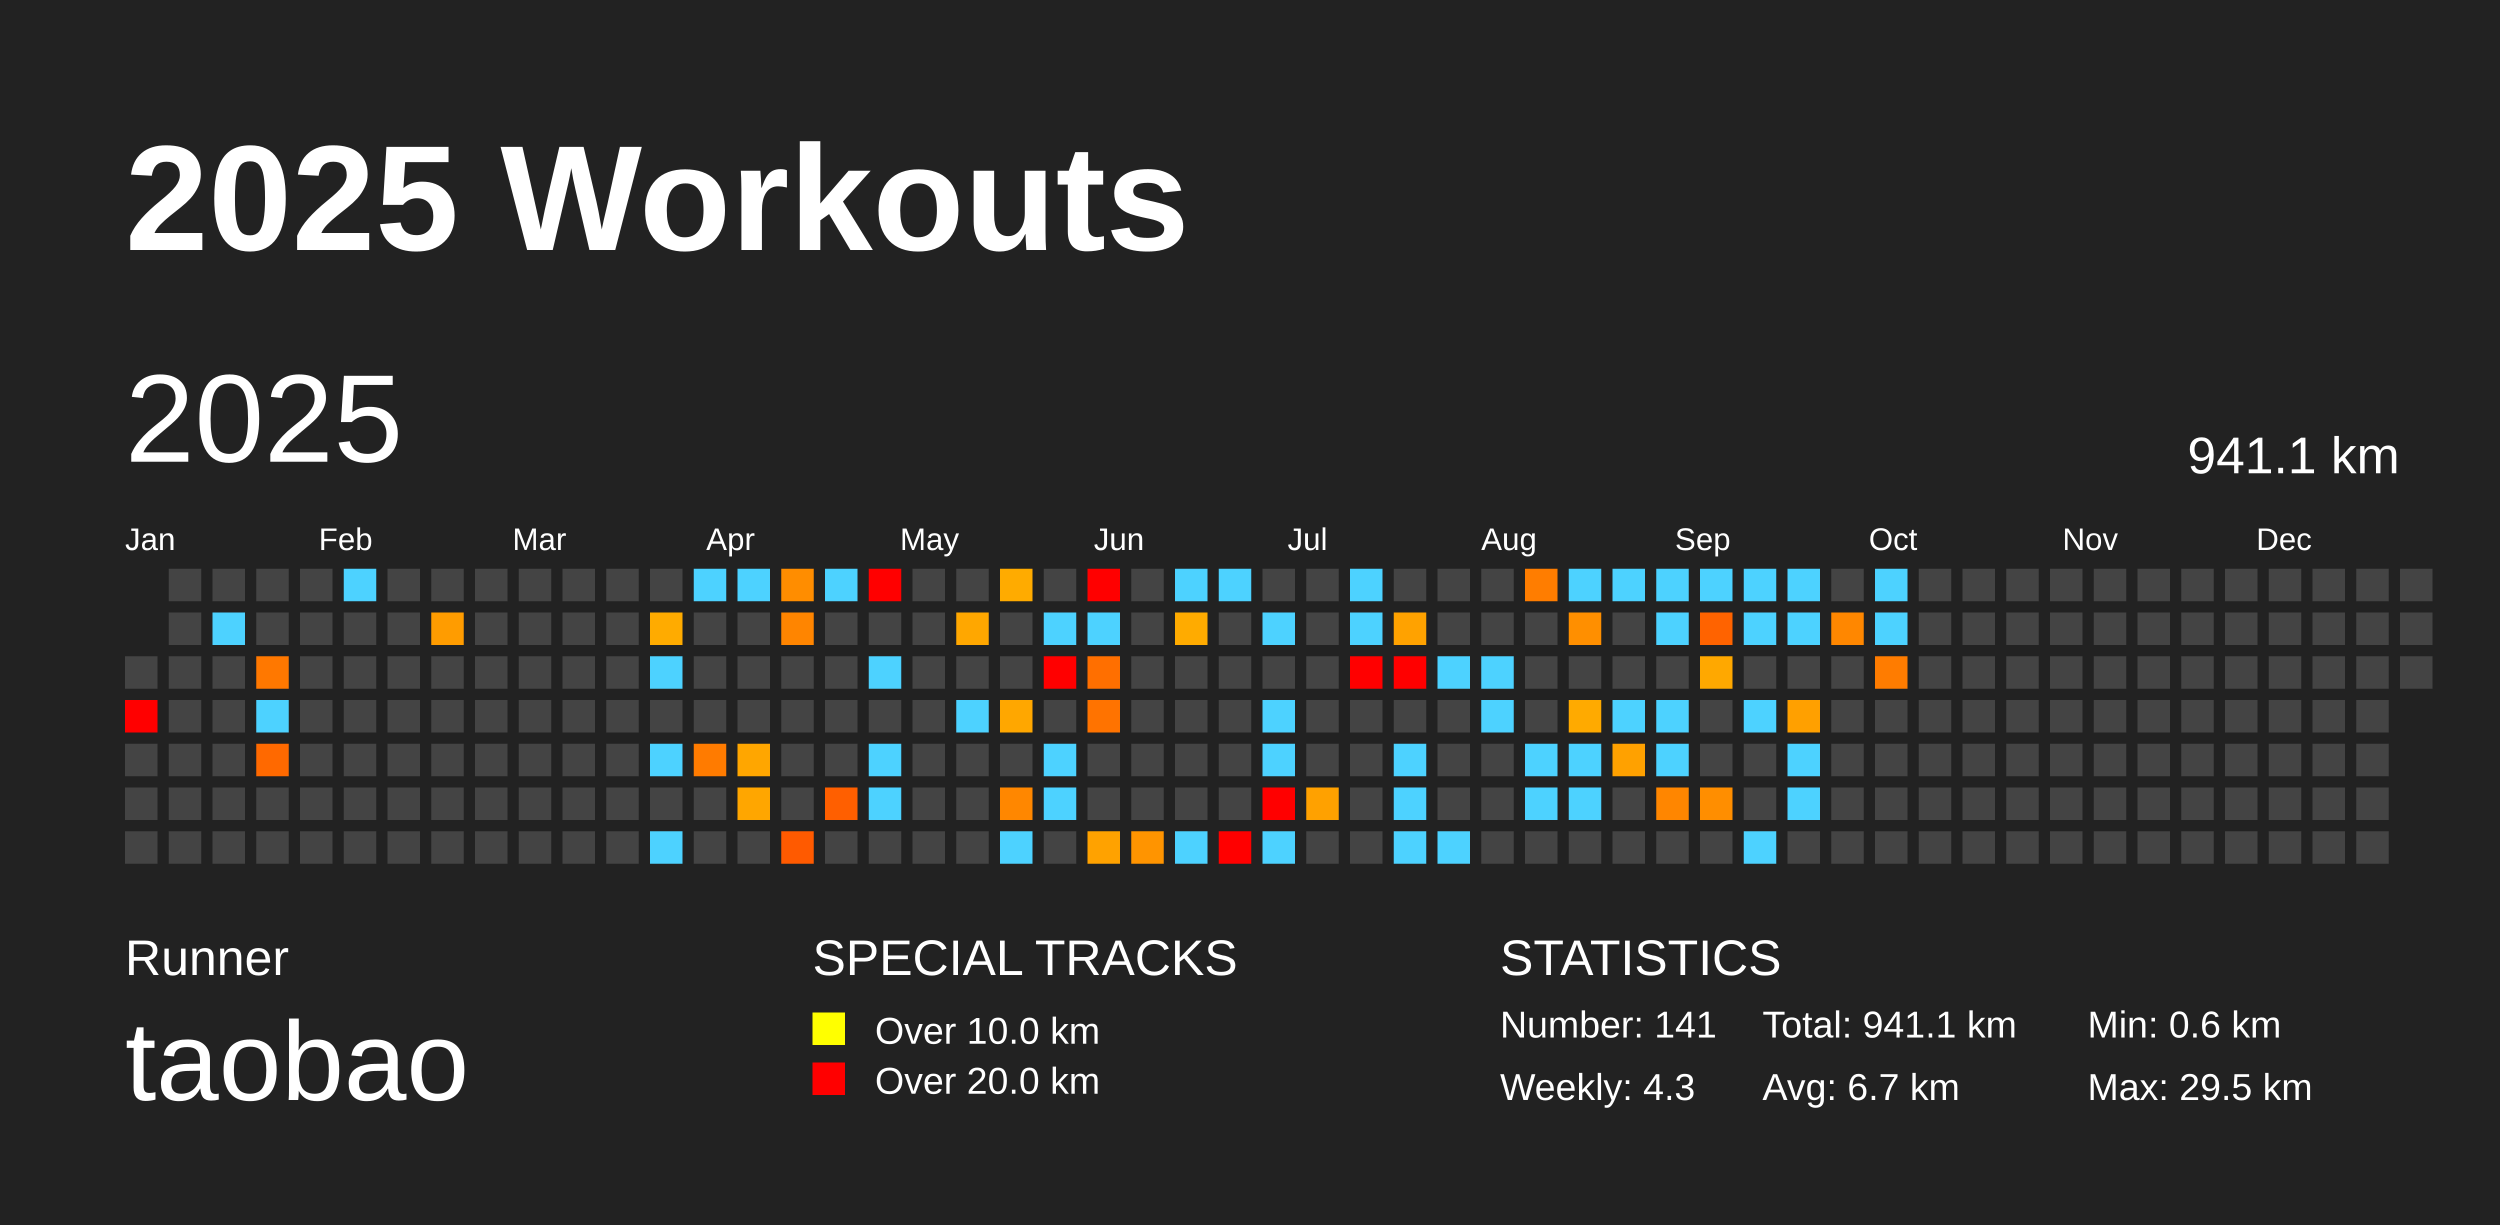
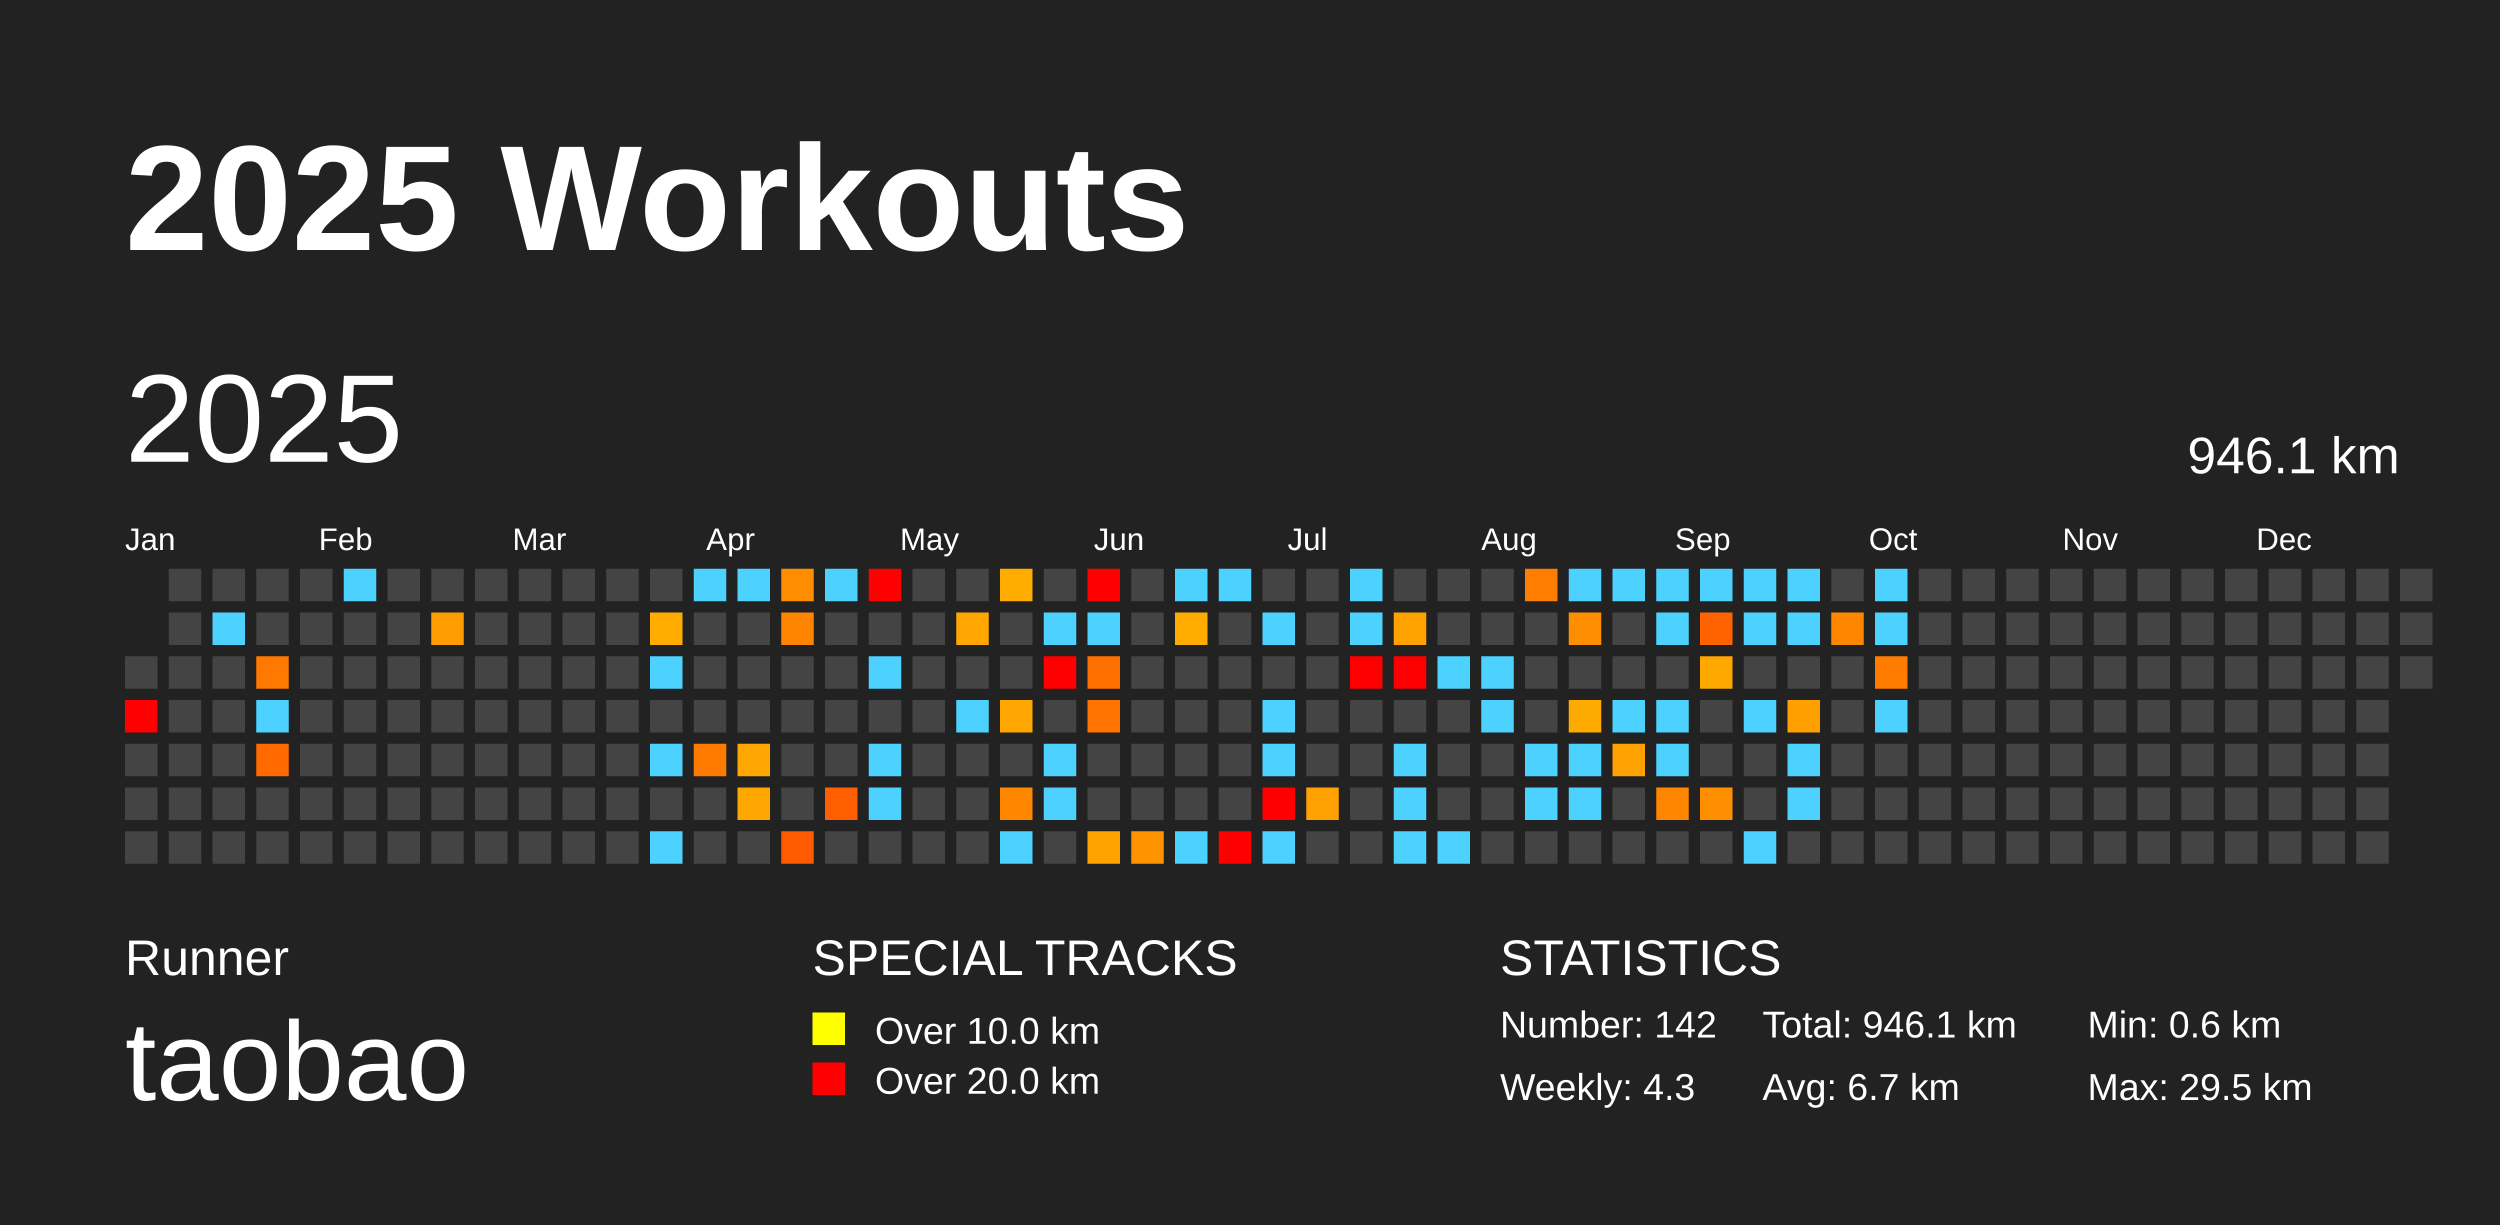
<svg xmlns="http://www.w3.org/2000/svg" baseProfile="full" height="98mm" version="1.1" viewBox="0,0,200,98" width="200mm">
  <defs />
  <rect fill="#222222" height="98" width="200" x="0" y="0" />
  <text fill="#FFFFFF" style="font-size:12px; font-family:Arial; font-weight:bold;" x="10" y="20">2025 Workouts</text>
  <text fill="#FFFFFF" style="font-size:4px; font-family:Arial" x="10" y="78">Runner</text>
  <text fill="#FFFFFF" style="font-size:9px; font-family:Arial" x="10" y="88">taobao</text>
  <text fill="#FFFFFF" style="font-size:4px; font-family:Arial" x="65" y="78">SPECIAL TRACKS</text>
  <rect fill="yellow" height="2.6" width="2.6" x="65" y="81" />
  <text fill="#FFFFFF" style="font-size:3px; font-family:Arial" x="70" y="83.5">Over 10.0 km</text>
  <rect fill="red" height="2.6" width="2.6" x="65" y="85" />
  <text fill="#FFFFFF" style="font-size:3px; font-family:Arial" x="70" y="87.5">Over 20.0 km</text>
  <text fill="#FFFFFF" style="font-size:4px; font-family:Arial" x="120" y="78">STATISTICS</text>
-   <text fill="#FFFFFF" style="font-size:3px; font-family:Arial" x="120" y="83">Number: 141</text>
+   <text fill="#FFFFFF" style="font-size:3px; font-family:Arial" x="120" y="83">Number: 142</text>
  <text fill="#FFFFFF" style="font-size:3px; font-family:Arial" x="120" y="88">Weekly: 4.3</text>
-   <text fill="#FFFFFF" style="font-size:3px; font-family:Arial" x="141" y="83">Total: 941.1 km</text>
+   <text fill="#FFFFFF" style="font-size:3px; font-family:Arial" x="141" y="83">Total: 946.1 km</text>
  <text fill="#FFFFFF" style="font-size:3px; font-family:Arial" x="141" y="88">Avg: 6.7 km</text>
  <text fill="#FFFFFF" style="font-size:3px; font-family:Arial" x="167" y="83">Min: 0.6 km</text>
  <text fill="#FFFFFF" style="font-size:3px; font-family:Arial" x="167" y="88">Max: 29.5 km</text>
  <text dominant-baseline="hanging" fill="#FFFFFF" style="font-size:10.0px; font-family:Arial;" x="10" y="30">2025</text>
-   <text dominant-baseline="hanging" fill="#FFFFFF" style="font-size:4.125px; font-family:Arial;" x="175" y="35">941.1 km</text>
+   <text dominant-baseline="hanging" fill="#FFFFFF" style="font-size:4.125px; font-family:Arial;" x="175" y="35">946.1 km</text>
  <text fill="#FFFFFF" style="font-size:2.5px; font-family:Arial" x="10.0" y="44">Jan</text>
  <text fill="#FFFFFF" style="font-size:2.5px; font-family:Arial" x="25.5" y="44">Feb</text>
  <text fill="#FFFFFF" style="font-size:2.5px; font-family:Arial" x="41.0" y="44">Mar</text>
  <text fill="#FFFFFF" style="font-size:2.5px; font-family:Arial" x="56.5" y="44">Apr</text>
  <text fill="#FFFFFF" style="font-size:2.5px; font-family:Arial" x="72.0" y="44">May</text>
  <text fill="#FFFFFF" style="font-size:2.5px; font-family:Arial" x="87.5" y="44">Jun</text>
  <text fill="#FFFFFF" style="font-size:2.5px; font-family:Arial" x="103.0" y="44">Jul</text>
  <text fill="#FFFFFF" style="font-size:2.5px; font-family:Arial" x="118.5" y="44">Aug</text>
  <text fill="#FFFFFF" style="font-size:2.5px; font-family:Arial" x="134.0" y="44">Sep</text>
  <text fill="#FFFFFF" style="font-size:2.5px; font-family:Arial" x="149.5" y="44">Oct</text>
  <text fill="#FFFFFF" style="font-size:2.5px; font-family:Arial" x="165.0" y="44">Nov</text>
  <text fill="#FFFFFF" style="font-size:2.5px; font-family:Arial" x="180.5" y="44">Dec</text>
  <rect fill="#444444" height="2.6" width="2.6" x="10.0" y="52.5" />
  <rect fill="red" height="2.6" width="2.6" x="10.0" y="56.0" />
  <rect fill="#444444" height="2.6" width="2.6" x="10.0" y="59.5" />
  <rect fill="#444444" height="2.6" width="2.6" x="10.0" y="63.0" />
  <rect fill="#444444" height="2.6" width="2.6" x="10.0" y="66.5" />
  <rect fill="#444444" height="2.6" width="2.6" x="13.5" y="45.5" />
  <rect fill="#444444" height="2.6" width="2.6" x="13.5" y="49.0" />
  <rect fill="#444444" height="2.6" width="2.6" x="13.5" y="52.5" />
  <rect fill="#444444" height="2.6" width="2.6" x="13.5" y="56.0" />
  <rect fill="#444444" height="2.6" width="2.6" x="13.5" y="59.5" />
  <rect fill="#444444" height="2.6" width="2.6" x="13.5" y="63.0" />
  <rect fill="#444444" height="2.6" width="2.6" x="13.5" y="66.5" />
  <rect fill="#444444" height="2.6" width="2.6" x="17.0" y="45.5" />
  <rect fill="#4dd2ff" height="2.6" width="2.6" x="17.0" y="49.0" />
  <rect fill="#444444" height="2.6" width="2.6" x="17.0" y="52.5" />
  <rect fill="#444444" height="2.6" width="2.6" x="17.0" y="56.0" />
  <rect fill="#444444" height="2.6" width="2.6" x="17.0" y="59.5" />
  <rect fill="#444444" height="2.6" width="2.6" x="17.0" y="63.0" />
  <rect fill="#444444" height="2.6" width="2.6" x="17.0" y="66.5" />
  <rect fill="#444444" height="2.6" width="2.6" x="20.5" y="45.5" />
  <rect fill="#444444" height="2.6" width="2.6" x="20.5" y="49.0" />
  <rect fill="#ff7800" height="2.6" width="2.6" x="20.5" y="52.5" />
  <rect fill="#4dd2ff" height="2.6" width="2.6" x="20.5" y="56.0" />
  <rect fill="#ff6900" height="2.6" width="2.6" x="20.5" y="59.5" />
  <rect fill="#444444" height="2.6" width="2.6" x="20.5" y="63.0" />
  <rect fill="#444444" height="2.6" width="2.6" x="20.5" y="66.5" />
  <rect fill="#444444" height="2.6" width="2.6" x="24.0" y="45.5" />
  <rect fill="#444444" height="2.6" width="2.6" x="24.0" y="49.0" />
  <rect fill="#444444" height="2.6" width="2.6" x="24.0" y="52.5" />
  <rect fill="#444444" height="2.6" width="2.6" x="24.0" y="56.0" />
  <rect fill="#444444" height="2.6" width="2.6" x="24.0" y="59.5" />
  <rect fill="#444444" height="2.6" width="2.6" x="24.0" y="63.0" />
  <rect fill="#444444" height="2.6" width="2.6" x="24.0" y="66.5" />
  <rect fill="#4dd2ff" height="2.6" width="2.6" x="27.5" y="45.5" />
  <rect fill="#444444" height="2.6" width="2.6" x="27.5" y="49.0" />
  <rect fill="#444444" height="2.6" width="2.6" x="27.5" y="52.5" />
  <rect fill="#444444" height="2.6" width="2.6" x="27.5" y="56.0" />
  <rect fill="#444444" height="2.6" width="2.6" x="27.5" y="59.5" />
  <rect fill="#444444" height="2.6" width="2.6" x="27.5" y="63.0" />
  <rect fill="#444444" height="2.6" width="2.6" x="27.5" y="66.5" />
  <rect fill="#444444" height="2.6" width="2.6" x="31.0" y="45.5" />
  <rect fill="#444444" height="2.6" width="2.6" x="31.0" y="49.0" />
  <rect fill="#444444" height="2.6" width="2.6" x="31.0" y="52.5" />
  <rect fill="#444444" height="2.6" width="2.6" x="31.0" y="56.0" />
  <rect fill="#444444" height="2.6" width="2.6" x="31.0" y="59.5" />
  <rect fill="#444444" height="2.6" width="2.6" x="31.0" y="63.0" />
  <rect fill="#444444" height="2.6" width="2.6" x="31.0" y="66.5" />
  <rect fill="#444444" height="2.6" width="2.6" x="34.5" y="45.5" />
  <rect fill="#ff9c00" height="2.6" width="2.6" x="34.5" y="49.0" />
  <rect fill="#444444" height="2.6" width="2.6" x="34.5" y="52.5" />
  <rect fill="#444444" height="2.6" width="2.6" x="34.5" y="56.0" />
  <rect fill="#444444" height="2.6" width="2.6" x="34.5" y="59.5" />
  <rect fill="#444444" height="2.6" width="2.6" x="34.5" y="63.0" />
  <rect fill="#444444" height="2.6" width="2.6" x="34.5" y="66.5" />
  <rect fill="#444444" height="2.6" width="2.6" x="38.0" y="45.5" />
  <rect fill="#444444" height="2.6" width="2.6" x="38.0" y="49.0" />
  <rect fill="#444444" height="2.6" width="2.6" x="38.0" y="52.5" />
  <rect fill="#444444" height="2.6" width="2.6" x="38.0" y="56.0" />
  <rect fill="#444444" height="2.6" width="2.6" x="38.0" y="59.5" />
  <rect fill="#444444" height="2.6" width="2.6" x="38.0" y="63.0" />
  <rect fill="#444444" height="2.6" width="2.6" x="38.0" y="66.5" />
  <rect fill="#444444" height="2.6" width="2.6" x="41.5" y="45.5" />
  <rect fill="#444444" height="2.6" width="2.6" x="41.5" y="49.0" />
  <rect fill="#444444" height="2.6" width="2.6" x="41.5" y="52.5" />
  <rect fill="#444444" height="2.6" width="2.6" x="41.5" y="56.0" />
  <rect fill="#444444" height="2.6" width="2.6" x="41.5" y="59.5" />
  <rect fill="#444444" height="2.6" width="2.6" x="41.5" y="63.0" />
  <rect fill="#444444" height="2.6" width="2.6" x="41.5" y="66.5" />
  <rect fill="#444444" height="2.6" width="2.6" x="45.0" y="45.5" />
  <rect fill="#444444" height="2.6" width="2.6" x="45.0" y="49.0" />
  <rect fill="#444444" height="2.6" width="2.6" x="45.0" y="52.5" />
  <rect fill="#444444" height="2.6" width="2.6" x="45.0" y="56.0" />
  <rect fill="#444444" height="2.6" width="2.6" x="45.0" y="59.5" />
  <rect fill="#444444" height="2.6" width="2.6" x="45.0" y="63.0" />
  <rect fill="#444444" height="2.6" width="2.6" x="45.0" y="66.5" />
  <rect fill="#444444" height="2.6" width="2.6" x="48.5" y="45.5" />
  <rect fill="#444444" height="2.6" width="2.6" x="48.5" y="49.0" />
  <rect fill="#444444" height="2.6" width="2.6" x="48.5" y="52.5" />
  <rect fill="#444444" height="2.6" width="2.6" x="48.5" y="56.0" />
  <rect fill="#444444" height="2.6" width="2.6" x="48.5" y="59.5" />
  <rect fill="#444444" height="2.6" width="2.6" x="48.5" y="63.0" />
  <rect fill="#444444" height="2.6" width="2.6" x="48.5" y="66.5" />
  <rect fill="#444444" height="2.6" width="2.6" x="52.0" y="45.5" />
  <rect fill="#ffab00" height="2.6" width="2.6" x="52.0" y="49.0" />
  <rect fill="#4dd2ff" height="2.6" width="2.6" x="52.0" y="52.5" />
  <rect fill="#444444" height="2.6" width="2.6" x="52.0" y="56.0" />
  <rect fill="#4dd2ff" height="2.6" width="2.6" x="52.0" y="59.5" />
  <rect fill="#444444" height="2.6" width="2.6" x="52.0" y="63.0" />
  <rect fill="#4dd2ff" height="2.6" width="2.6" x="52.0" y="66.5" />
  <rect fill="#4dd2ff" height="2.6" width="2.6" x="55.5" y="45.5" />
  <rect fill="#444444" height="2.6" width="2.6" x="55.5" y="49.0" />
  <rect fill="#444444" height="2.6" width="2.6" x="55.5" y="52.5" />
  <rect fill="#444444" height="2.6" width="2.6" x="55.5" y="56.0" />
  <rect fill="#ff7b00" height="2.6" width="2.6" x="55.5" y="59.5" />
  <rect fill="#444444" height="2.6" width="2.6" x="55.5" y="63.0" />
  <rect fill="#444444" height="2.6" width="2.6" x="55.5" y="66.5" />
  <rect fill="#4dd2ff" height="2.6" width="2.6" x="59.0" y="45.5" />
  <rect fill="#444444" height="2.6" width="2.6" x="59.0" y="49.0" />
  <rect fill="#444444" height="2.6" width="2.6" x="59.0" y="52.5" />
  <rect fill="#444444" height="2.6" width="2.6" x="59.0" y="56.0" />
  <rect fill="#ffa600" height="2.6" width="2.6" x="59.0" y="59.5" />
  <rect fill="#ffa600" height="2.6" width="2.6" x="59.0" y="63.0" />
  <rect fill="#444444" height="2.6" width="2.6" x="59.0" y="66.5" />
  <rect fill="#ff8d00" height="2.6" width="2.6" x="62.5" y="45.5" />
  <rect fill="#ff8500" height="2.6" width="2.6" x="62.5" y="49.0" />
  <rect fill="#444444" height="2.6" width="2.6" x="62.5" y="52.5" />
  <rect fill="#444444" height="2.6" width="2.6" x="62.5" y="56.0" />
  <rect fill="#444444" height="2.6" width="2.6" x="62.5" y="59.5" />
  <rect fill="#444444" height="2.6" width="2.6" x="62.5" y="63.0" />
  <rect fill="#ff5a00" height="2.6" width="2.6" x="62.5" y="66.5" />
  <rect fill="#4dd2ff" height="2.6" width="2.6" x="66.0" y="45.5" />
  <rect fill="#444444" height="2.6" width="2.6" x="66.0" y="49.0" />
  <rect fill="#444444" height="2.6" width="2.6" x="66.0" y="52.5" />
  <rect fill="#444444" height="2.6" width="2.6" x="66.0" y="56.0" />
  <rect fill="#444444" height="2.6" width="2.6" x="66.0" y="59.5" />
  <rect fill="#ff5f00" height="2.6" width="2.6" x="66.0" y="63.0" />
  <rect fill="#444444" height="2.6" width="2.6" x="66.0" y="66.5" />
  <rect fill="red" height="2.6" width="2.6" x="69.5" y="45.5" />
  <rect fill="#444444" height="2.6" width="2.6" x="69.5" y="49.0" />
  <rect fill="#4dd2ff" height="2.6" width="2.6" x="69.5" y="52.5" />
  <rect fill="#444444" height="2.6" width="2.6" x="69.5" y="56.0" />
  <rect fill="#4dd2ff" height="2.6" width="2.6" x="69.5" y="59.5" />
  <rect fill="#4dd2ff" height="2.6" width="2.6" x="69.5" y="63.0" />
  <rect fill="#444444" height="2.6" width="2.6" x="69.5" y="66.5" />
  <rect fill="#444444" height="2.6" width="2.6" x="73.0" y="45.5" />
  <rect fill="#444444" height="2.6" width="2.6" x="73.0" y="49.0" />
  <rect fill="#444444" height="2.6" width="2.6" x="73.0" y="52.5" />
  <rect fill="#444444" height="2.6" width="2.6" x="73.0" y="56.0" />
  <rect fill="#444444" height="2.6" width="2.6" x="73.0" y="59.5" />
  <rect fill="#444444" height="2.6" width="2.6" x="73.0" y="63.0" />
  <rect fill="#444444" height="2.6" width="2.6" x="73.0" y="66.5" />
  <rect fill="#444444" height="2.6" width="2.6" x="76.5" y="45.5" />
  <rect fill="#ffa700" height="2.6" width="2.6" x="76.5" y="49.0" />
  <rect fill="#444444" height="2.6" width="2.6" x="76.5" y="52.5" />
  <rect fill="#4dd2ff" height="2.6" width="2.6" x="76.5" y="56.0" />
  <rect fill="#444444" height="2.6" width="2.6" x="76.5" y="59.5" />
  <rect fill="#444444" height="2.6" width="2.6" x="76.5" y="63.0" />
  <rect fill="#444444" height="2.6" width="2.6" x="76.5" y="66.5" />
  <rect fill="#ffab00" height="2.6" width="2.6" x="80.0" y="45.5" />
  <rect fill="#444444" height="2.6" width="2.6" x="80.0" y="49.0" />
  <rect fill="#444444" height="2.6" width="2.6" x="80.0" y="52.5" />
  <rect fill="#ffa700" height="2.6" width="2.6" x="80.0" y="56.0" />
  <rect fill="#444444" height="2.6" width="2.6" x="80.0" y="59.5" />
  <rect fill="#ff8700" height="2.6" width="2.6" x="80.0" y="63.0" />
  <rect fill="#4dd2ff" height="2.6" width="2.6" x="80.0" y="66.5" />
  <rect fill="#444444" height="2.6" width="2.6" x="83.5" y="45.5" />
  <rect fill="#4dd2ff" height="2.6" width="2.6" x="83.5" y="49.0" />
  <rect fill="red" height="2.6" width="2.6" x="83.5" y="52.5" />
  <rect fill="#444444" height="2.6" width="2.6" x="83.5" y="56.0" />
  <rect fill="#4dd2ff" height="2.6" width="2.6" x="83.5" y="59.5" />
  <rect fill="#4dd2ff" height="2.6" width="2.6" x="83.5" y="63.0" />
  <rect fill="#444444" height="2.6" width="2.6" x="83.5" y="66.5" />
  <rect fill="red" height="2.6" width="2.6" x="87.0" y="45.5" />
  <rect fill="#4dd2ff" height="2.6" width="2.6" x="87.0" y="49.0" />
  <rect fill="#ff6f00" height="2.6" width="2.6" x="87.0" y="52.5" />
  <rect fill="#ff7300" height="2.6" width="2.6" x="87.0" y="56.0" />
  <rect fill="#444444" height="2.6" width="2.6" x="87.0" y="59.5" />
  <rect fill="#444444" height="2.6" width="2.6" x="87.0" y="63.0" />
  <rect fill="#ffa200" height="2.6" width="2.6" x="87.0" y="66.5" />
  <rect fill="#444444" height="2.6" width="2.6" x="90.5" y="45.5" />
  <rect fill="#444444" height="2.6" width="2.6" x="90.5" y="49.0" />
  <rect fill="#444444" height="2.6" width="2.6" x="90.5" y="52.5" />
  <rect fill="#444444" height="2.6" width="2.6" x="90.5" y="56.0" />
  <rect fill="#444444" height="2.6" width="2.6" x="90.5" y="59.5" />
  <rect fill="#444444" height="2.6" width="2.6" x="90.5" y="63.0" />
  <rect fill="#ff9400" height="2.6" width="2.6" x="90.5" y="66.5" />
  <rect fill="#4dd2ff" height="2.6" width="2.6" x="94.0" y="45.5" />
  <rect fill="#ffab00" height="2.6" width="2.6" x="94.0" y="49.0" />
  <rect fill="#444444" height="2.6" width="2.6" x="94.0" y="52.5" />
  <rect fill="#444444" height="2.6" width="2.6" x="94.0" y="56.0" />
  <rect fill="#444444" height="2.6" width="2.6" x="94.0" y="59.5" />
  <rect fill="#444444" height="2.6" width="2.6" x="94.0" y="63.0" />
  <rect fill="#4dd2ff" height="2.6" width="2.6" x="94.0" y="66.5" />
  <rect fill="#4dd2ff" height="2.6" width="2.6" x="97.5" y="45.5" />
  <rect fill="#444444" height="2.6" width="2.6" x="97.5" y="49.0" />
  <rect fill="#444444" height="2.6" width="2.6" x="97.5" y="52.5" />
  <rect fill="#444444" height="2.6" width="2.6" x="97.5" y="56.0" />
  <rect fill="#444444" height="2.6" width="2.6" x="97.5" y="59.5" />
  <rect fill="#444444" height="2.6" width="2.6" x="97.5" y="63.0" />
  <rect fill="red" height="2.6" width="2.6" x="97.5" y="66.5" />
  <rect fill="#444444" height="2.6" width="2.6" x="101.0" y="45.5" />
  <rect fill="#4dd2ff" height="2.6" width="2.6" x="101.0" y="49.0" />
  <rect fill="#444444" height="2.6" width="2.6" x="101.0" y="52.5" />
  <rect fill="#4dd2ff" height="2.6" width="2.6" x="101.0" y="56.0" />
  <rect fill="#4dd2ff" height="2.6" width="2.6" x="101.0" y="59.5" />
  <rect fill="red" height="2.6" width="2.6" x="101.0" y="63.0" />
  <rect fill="#4dd2ff" height="2.6" width="2.6" x="101.0" y="66.5" />
  <rect fill="#444444" height="2.6" width="2.6" x="104.5" y="45.5" />
  <rect fill="#444444" height="2.6" width="2.6" x="104.5" y="49.0" />
  <rect fill="#444444" height="2.6" width="2.6" x="104.5" y="52.5" />
  <rect fill="#444444" height="2.6" width="2.6" x="104.5" y="56.0" />
  <rect fill="#444444" height="2.6" width="2.6" x="104.5" y="59.5" />
  <rect fill="#ffa100" height="2.6" width="2.6" x="104.5" y="63.0" />
  <rect fill="#444444" height="2.6" width="2.6" x="104.5" y="66.5" />
  <rect fill="#4dd2ff" height="2.6" width="2.6" x="108.0" y="45.5" />
  <rect fill="#4dd2ff" height="2.6" width="2.6" x="108.0" y="49.0" />
  <rect fill="red" height="2.6" width="2.6" x="108.0" y="52.5" />
  <rect fill="#444444" height="2.6" width="2.6" x="108.0" y="56.0" />
  <rect fill="#444444" height="2.6" width="2.6" x="108.0" y="59.5" />
  <rect fill="#444444" height="2.6" width="2.6" x="108.0" y="63.0" />
  <rect fill="#444444" height="2.6" width="2.6" x="108.0" y="66.5" />
  <rect fill="#444444" height="2.6" width="2.6" x="111.5" y="45.5" />
  <rect fill="#ffa200" height="2.6" width="2.6" x="111.5" y="49.0" />
  <rect fill="red" height="2.6" width="2.6" x="111.5" y="52.5" />
  <rect fill="#444444" height="2.6" width="2.6" x="111.5" y="56.0" />
  <rect fill="#4dd2ff" height="2.6" width="2.6" x="111.5" y="59.5" />
  <rect fill="#4dd2ff" height="2.6" width="2.6" x="111.5" y="63.0" />
  <rect fill="#4dd2ff" height="2.6" width="2.6" x="111.5" y="66.5" />
  <rect fill="#444444" height="2.6" width="2.6" x="115.0" y="45.5" />
  <rect fill="#444444" height="2.6" width="2.6" x="115.0" y="49.0" />
  <rect fill="#4dd2ff" height="2.6" width="2.6" x="115.0" y="52.5" />
  <rect fill="#444444" height="2.6" width="2.6" x="115.0" y="56.0" />
  <rect fill="#444444" height="2.6" width="2.6" x="115.0" y="59.5" />
  <rect fill="#444444" height="2.6" width="2.6" x="115.0" y="63.0" />
  <rect fill="#4dd2ff" height="2.6" width="2.6" x="115.0" y="66.5" />
  <rect fill="#444444" height="2.6" width="2.6" x="118.5" y="45.5" />
  <rect fill="#444444" height="2.6" width="2.6" x="118.5" y="49.0" />
  <rect fill="#4dd2ff" height="2.6" width="2.6" x="118.5" y="52.5" />
  <rect fill="#4dd2ff" height="2.6" width="2.6" x="118.5" y="56.0" />
  <rect fill="#444444" height="2.6" width="2.6" x="118.5" y="59.5" />
  <rect fill="#444444" height="2.6" width="2.6" x="118.5" y="63.0" />
  <rect fill="#444444" height="2.6" width="2.6" x="118.5" y="66.5" />
  <rect fill="#ff7d00" height="2.6" width="2.6" x="122.0" y="45.5" />
  <rect fill="#444444" height="2.6" width="2.6" x="122.0" y="49.0" />
  <rect fill="#444444" height="2.6" width="2.6" x="122.0" y="52.5" />
  <rect fill="#444444" height="2.6" width="2.6" x="122.0" y="56.0" />
  <rect fill="#4dd2ff" height="2.6" width="2.6" x="122.0" y="59.5" />
  <rect fill="#4dd2ff" height="2.6" width="2.6" x="122.0" y="63.0" />
  <rect fill="#444444" height="2.6" width="2.6" x="122.0" y="66.5" />
  <rect fill="#4dd2ff" height="2.6" width="2.6" x="125.5" y="45.5" />
  <rect fill="#ff8f00" height="2.6" width="2.6" x="125.5" y="49.0" />
  <rect fill="#444444" height="2.6" width="2.6" x="125.5" y="52.5" />
  <rect fill="#ffaa00" height="2.6" width="2.6" x="125.5" y="56.0" />
  <rect fill="#4dd2ff" height="2.6" width="2.6" x="125.5" y="59.5" />
  <rect fill="#4dd2ff" height="2.6" width="2.6" x="125.5" y="63.0" />
  <rect fill="#444444" height="2.6" width="2.6" x="125.5" y="66.5" />
  <rect fill="#4dd2ff" height="2.6" width="2.6" x="129.0" y="45.5" />
  <rect fill="#444444" height="2.6" width="2.6" x="129.0" y="49.0" />
  <rect fill="#444444" height="2.6" width="2.6" x="129.0" y="52.5" />
  <rect fill="#4dd2ff" height="2.6" width="2.6" x="129.0" y="56.0" />
  <rect fill="#ffa100" height="2.6" width="2.6" x="129.0" y="59.5" />
  <rect fill="#444444" height="2.6" width="2.6" x="129.0" y="63.0" />
  <rect fill="#444444" height="2.6" width="2.6" x="129.0" y="66.5" />
  <rect fill="#4dd2ff" height="2.6" width="2.6" x="132.5" y="45.5" />
  <rect fill="#4dd2ff" height="2.6" width="2.6" x="132.5" y="49.0" />
  <rect fill="#444444" height="2.6" width="2.6" x="132.5" y="52.5" />
  <rect fill="#4dd2ff" height="2.6" width="2.6" x="132.5" y="56.0" />
  <rect fill="#4dd2ff" height="2.6" width="2.6" x="132.5" y="59.5" />
  <rect fill="#ff8600" height="2.6" width="2.6" x="132.5" y="63.0" />
  <rect fill="#444444" height="2.6" width="2.6" x="132.5" y="66.5" />
  <rect fill="#4dd2ff" height="2.6" width="2.6" x="136.0" y="45.5" />
  <rect fill="#ff6300" height="2.6" width="2.6" x="136.0" y="49.0" />
  <rect fill="#ffa800" height="2.6" width="2.6" x="136.0" y="52.5" />
  <rect fill="#444444" height="2.6" width="2.6" x="136.0" y="56.0" />
  <rect fill="#444444" height="2.6" width="2.6" x="136.0" y="59.5" />
  <rect fill="#ff8e00" height="2.6" width="2.6" x="136.0" y="63.0" />
  <rect fill="#444444" height="2.6" width="2.6" x="136.0" y="66.5" />
  <rect fill="#4dd2ff" height="2.6" width="2.6" x="139.5" y="45.5" />
  <rect fill="#4dd2ff" height="2.6" width="2.6" x="139.5" y="49.0" />
  <rect fill="#444444" height="2.6" width="2.6" x="139.5" y="52.5" />
  <rect fill="#4dd2ff" height="2.6" width="2.6" x="139.5" y="56.0" />
  <rect fill="#444444" height="2.6" width="2.6" x="139.5" y="59.5" />
  <rect fill="#444444" height="2.6" width="2.6" x="139.5" y="63.0" />
  <rect fill="#4dd2ff" height="2.6" width="2.6" x="139.5" y="66.5" />
  <rect fill="#4dd2ff" height="2.6" width="2.6" x="143.0" y="45.5" />
  <rect fill="#4dd2ff" height="2.6" width="2.6" x="143.0" y="49.0" />
  <rect fill="#444444" height="2.6" width="2.6" x="143.0" y="52.5" />
  <rect fill="#ffa000" height="2.6" width="2.6" x="143.0" y="56.0" />
  <rect fill="#4dd2ff" height="2.6" width="2.6" x="143.0" y="59.5" />
  <rect fill="#4dd2ff" height="2.6" width="2.6" x="143.0" y="63.0" />
  <rect fill="#444444" height="2.6" width="2.6" x="143.0" y="66.5" />
  <rect fill="#444444" height="2.6" width="2.6" x="146.5" y="45.5" />
  <rect fill="#ff8700" height="2.6" width="2.6" x="146.5" y="49.0" />
  <rect fill="#444444" height="2.6" width="2.6" x="146.5" y="52.5" />
  <rect fill="#444444" height="2.6" width="2.6" x="146.5" y="56.0" />
  <rect fill="#444444" height="2.6" width="2.6" x="146.5" y="59.5" />
  <rect fill="#444444" height="2.6" width="2.6" x="146.5" y="63.0" />
  <rect fill="#444444" height="2.6" width="2.6" x="146.5" y="66.5" />
  <rect fill="#4dd2ff" height="2.6" width="2.6" x="150.0" y="45.5" />
  <rect fill="#4dd2ff" height="2.6" width="2.6" x="150.0" y="49.0" />
  <rect fill="#ff7c00" height="2.6" width="2.6" x="150.0" y="52.5" />
-   <rect fill="#444444" height="2.6" width="2.6" x="150.0" y="56.0" />
+   <rect fill="#4dd2ff" height="2.6" width="2.6" x="150.0" y="56.0" />
  <rect fill="#444444" height="2.6" width="2.6" x="150.0" y="59.5" />
  <rect fill="#444444" height="2.6" width="2.6" x="150.0" y="63.0" />
  <rect fill="#444444" height="2.6" width="2.6" x="150.0" y="66.5" />
  <rect fill="#444444" height="2.6" width="2.6" x="153.5" y="45.5" />
  <rect fill="#444444" height="2.6" width="2.6" x="153.5" y="49.0" />
  <rect fill="#444444" height="2.6" width="2.6" x="153.5" y="52.5" />
  <rect fill="#444444" height="2.6" width="2.6" x="153.5" y="56.0" />
  <rect fill="#444444" height="2.6" width="2.6" x="153.5" y="59.5" />
  <rect fill="#444444" height="2.6" width="2.6" x="153.5" y="63.0" />
  <rect fill="#444444" height="2.6" width="2.6" x="153.5" y="66.5" />
  <rect fill="#444444" height="2.6" width="2.6" x="157.0" y="45.5" />
  <rect fill="#444444" height="2.6" width="2.6" x="157.0" y="49.0" />
  <rect fill="#444444" height="2.6" width="2.6" x="157.0" y="52.5" />
  <rect fill="#444444" height="2.6" width="2.6" x="157.0" y="56.0" />
  <rect fill="#444444" height="2.6" width="2.6" x="157.0" y="59.5" />
  <rect fill="#444444" height="2.6" width="2.6" x="157.0" y="63.0" />
  <rect fill="#444444" height="2.6" width="2.6" x="157.0" y="66.5" />
  <rect fill="#444444" height="2.6" width="2.6" x="160.5" y="45.5" />
  <rect fill="#444444" height="2.6" width="2.6" x="160.5" y="49.0" />
  <rect fill="#444444" height="2.6" width="2.6" x="160.5" y="52.5" />
  <rect fill="#444444" height="2.6" width="2.6" x="160.5" y="56.0" />
  <rect fill="#444444" height="2.6" width="2.6" x="160.5" y="59.5" />
  <rect fill="#444444" height="2.6" width="2.6" x="160.5" y="63.0" />
  <rect fill="#444444" height="2.6" width="2.6" x="160.5" y="66.5" />
  <rect fill="#444444" height="2.6" width="2.6" x="164.0" y="45.5" />
  <rect fill="#444444" height="2.6" width="2.6" x="164.0" y="49.0" />
  <rect fill="#444444" height="2.6" width="2.6" x="164.0" y="52.5" />
  <rect fill="#444444" height="2.6" width="2.6" x="164.0" y="56.0" />
  <rect fill="#444444" height="2.6" width="2.6" x="164.0" y="59.5" />
  <rect fill="#444444" height="2.6" width="2.6" x="164.0" y="63.0" />
  <rect fill="#444444" height="2.6" width="2.6" x="164.0" y="66.5" />
  <rect fill="#444444" height="2.6" width="2.6" x="167.5" y="45.5" />
  <rect fill="#444444" height="2.6" width="2.6" x="167.5" y="49.0" />
  <rect fill="#444444" height="2.6" width="2.6" x="167.5" y="52.5" />
  <rect fill="#444444" height="2.6" width="2.6" x="167.5" y="56.0" />
  <rect fill="#444444" height="2.6" width="2.6" x="167.5" y="59.5" />
  <rect fill="#444444" height="2.6" width="2.6" x="167.5" y="63.0" />
  <rect fill="#444444" height="2.6" width="2.6" x="167.5" y="66.5" />
  <rect fill="#444444" height="2.6" width="2.6" x="171.0" y="45.5" />
  <rect fill="#444444" height="2.6" width="2.6" x="171.0" y="49.0" />
  <rect fill="#444444" height="2.6" width="2.6" x="171.0" y="52.5" />
  <rect fill="#444444" height="2.6" width="2.6" x="171.0" y="56.0" />
  <rect fill="#444444" height="2.6" width="2.6" x="171.0" y="59.5" />
  <rect fill="#444444" height="2.6" width="2.6" x="171.0" y="63.0" />
  <rect fill="#444444" height="2.6" width="2.6" x="171.0" y="66.5" />
  <rect fill="#444444" height="2.6" width="2.6" x="174.5" y="45.5" />
  <rect fill="#444444" height="2.6" width="2.6" x="174.5" y="49.0" />
  <rect fill="#444444" height="2.6" width="2.6" x="174.5" y="52.5" />
  <rect fill="#444444" height="2.6" width="2.6" x="174.5" y="56.0" />
  <rect fill="#444444" height="2.6" width="2.6" x="174.5" y="59.5" />
  <rect fill="#444444" height="2.6" width="2.6" x="174.5" y="63.0" />
  <rect fill="#444444" height="2.6" width="2.6" x="174.5" y="66.5" />
  <rect fill="#444444" height="2.6" width="2.6" x="178.0" y="45.5" />
  <rect fill="#444444" height="2.6" width="2.6" x="178.0" y="49.0" />
  <rect fill="#444444" height="2.6" width="2.6" x="178.0" y="52.5" />
  <rect fill="#444444" height="2.6" width="2.6" x="178.0" y="56.0" />
  <rect fill="#444444" height="2.6" width="2.6" x="178.0" y="59.5" />
  <rect fill="#444444" height="2.6" width="2.6" x="178.0" y="63.0" />
  <rect fill="#444444" height="2.6" width="2.6" x="178.0" y="66.5" />
  <rect fill="#444444" height="2.6" width="2.6" x="181.5" y="45.5" />
  <rect fill="#444444" height="2.6" width="2.6" x="181.5" y="49.0" />
  <rect fill="#444444" height="2.6" width="2.6" x="181.5" y="52.5" />
  <rect fill="#444444" height="2.6" width="2.6" x="181.5" y="56.0" />
  <rect fill="#444444" height="2.6" width="2.6" x="181.5" y="59.5" />
  <rect fill="#444444" height="2.6" width="2.6" x="181.5" y="63.0" />
  <rect fill="#444444" height="2.6" width="2.6" x="181.5" y="66.5" />
  <rect fill="#444444" height="2.6" width="2.6" x="185.0" y="45.5" />
  <rect fill="#444444" height="2.6" width="2.6" x="185.0" y="49.0" />
  <rect fill="#444444" height="2.6" width="2.6" x="185.0" y="52.5" />
  <rect fill="#444444" height="2.6" width="2.6" x="185.0" y="56.0" />
  <rect fill="#444444" height="2.6" width="2.6" x="185.0" y="59.5" />
  <rect fill="#444444" height="2.6" width="2.6" x="185.0" y="63.0" />
  <rect fill="#444444" height="2.6" width="2.6" x="185.0" y="66.5" />
  <rect fill="#444444" height="2.6" width="2.6" x="188.5" y="45.5" />
  <rect fill="#444444" height="2.6" width="2.6" x="188.5" y="49.0" />
  <rect fill="#444444" height="2.6" width="2.6" x="188.5" y="52.5" />
  <rect fill="#444444" height="2.6" width="2.6" x="188.5" y="56.0" />
  <rect fill="#444444" height="2.6" width="2.6" x="188.5" y="59.5" />
  <rect fill="#444444" height="2.6" width="2.6" x="188.5" y="63.0" />
  <rect fill="#444444" height="2.6" width="2.6" x="188.5" y="66.5" />
  <rect fill="#444444" height="2.6" width="2.6" x="192.0" y="45.5" />
  <rect fill="#444444" height="2.6" width="2.6" x="192.0" y="49.0" />
  <rect fill="#444444" height="2.6" width="2.6" x="192.0" y="52.5" />
</svg>
